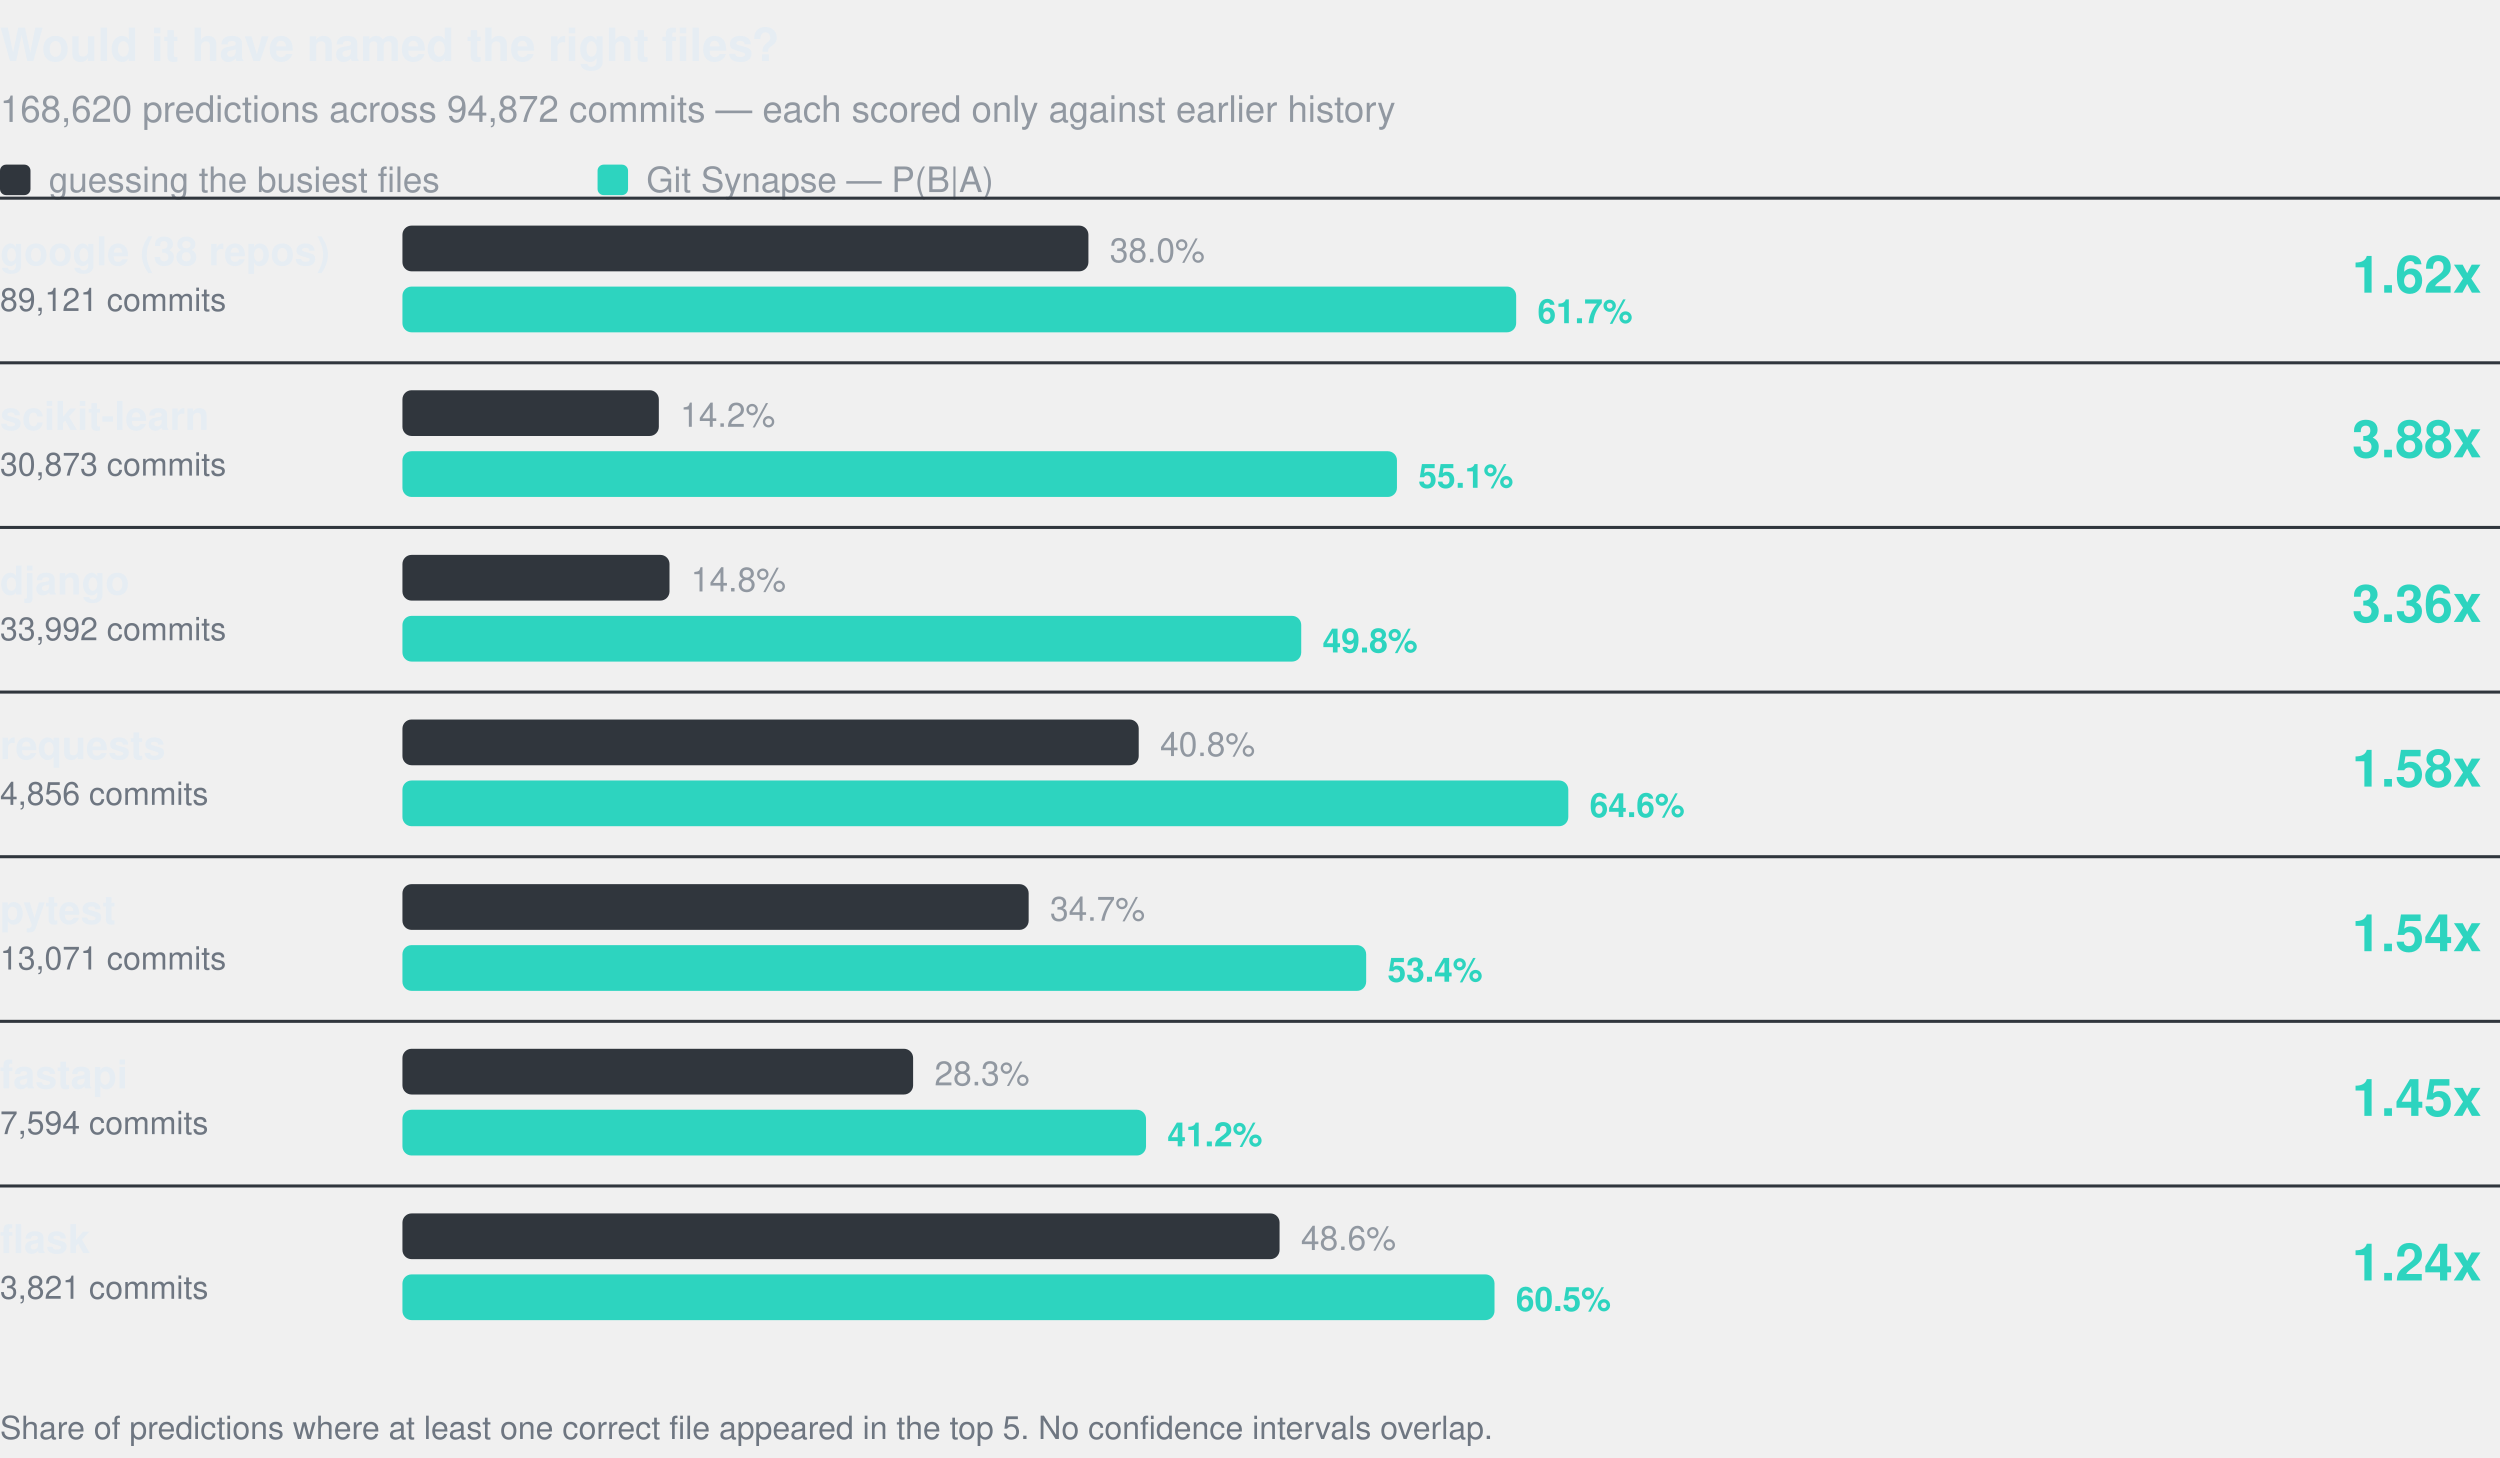
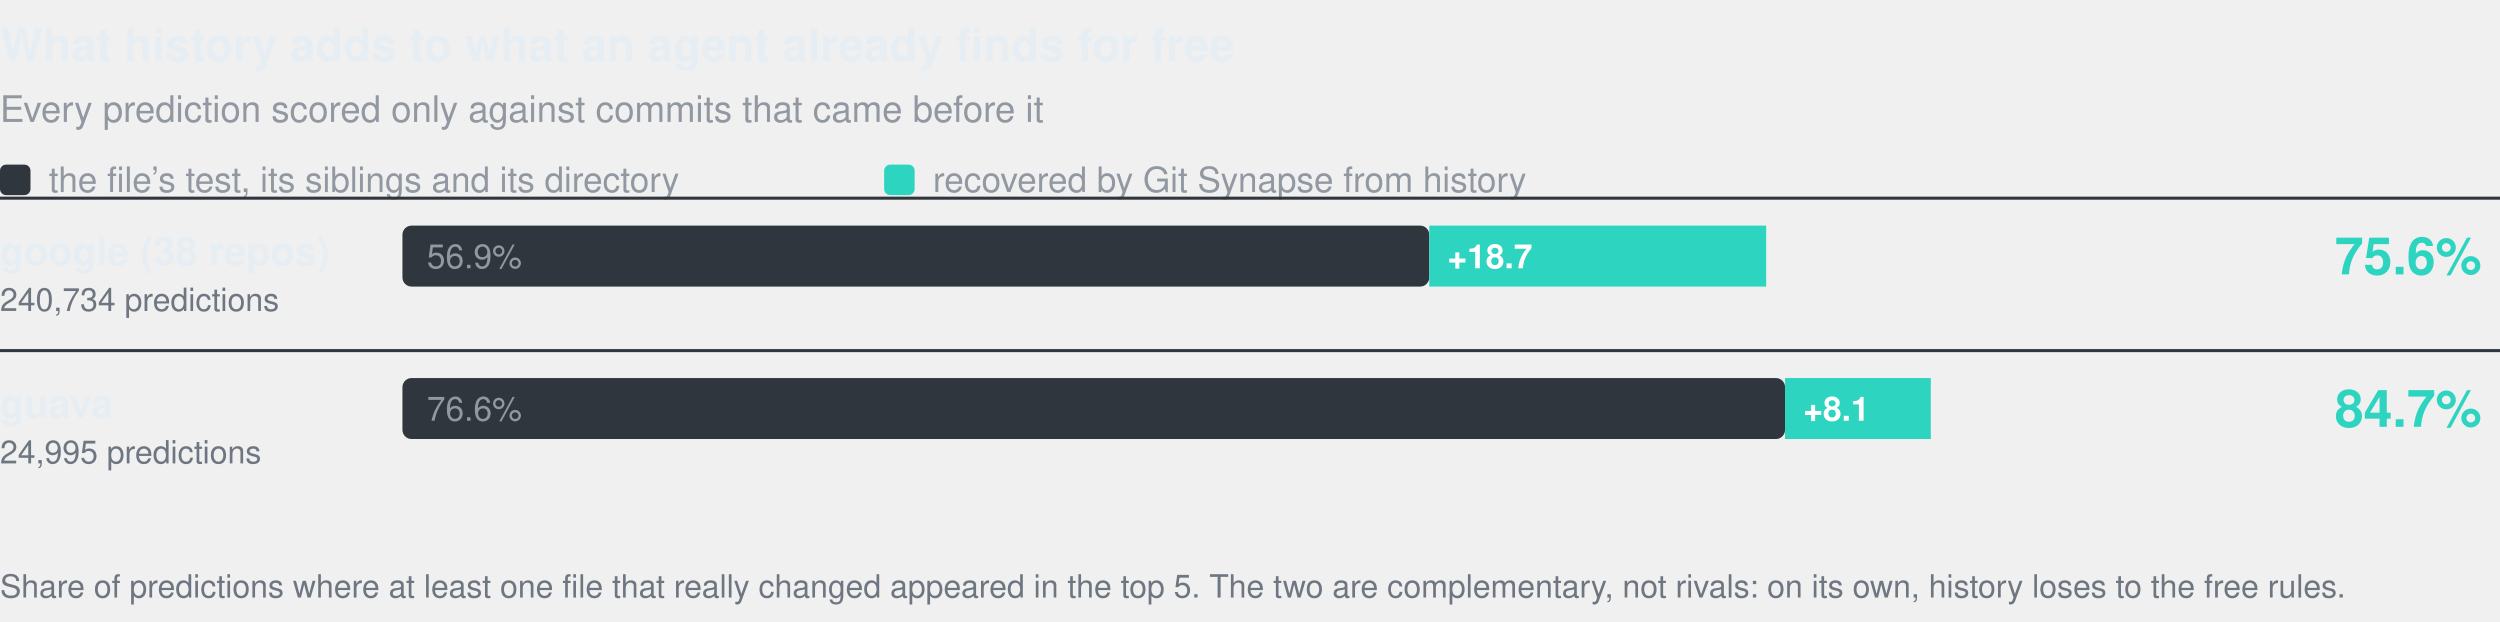
- <svg xmlns="http://www.w3.org/2000/svg" width="820" height="478" viewBox="0 0 820 478" font-family="-apple-system,BlinkMacSystemFont,Segoe UI,Helvetica,Arial,sans-serif">
-   <text x="0" y="20" font-size="15" font-weight="700" fill="#e6edf3">Would it have named the right files?</text>
-   <text x="0" y="40" font-size="12" fill="#9198a1">168,620 predictions across 94,872 commits — each scored only against earlier history</text>
+ <svg xmlns="http://www.w3.org/2000/svg" width="820" height="204" viewBox="0 0 820 204" font-family="-apple-system,BlinkMacSystemFont,Segoe UI,Helvetica,Arial,sans-serif">
+   <text x="0" y="20" font-size="15" font-weight="700" fill="#e6edf3">What history adds to what an agent already finds for free</text>
+   <text x="0" y="40" font-size="12" fill="#9198a1">Every prediction scored only against commits that came before it</text>
  <rect x="0" y="54" width="10" height="10" rx="2" fill="#30363d" />
-   <text x="16" y="63" font-size="11.5" fill="#9198a1">guessing the busiest files</text>
-   <rect x="196" y="54" width="10" height="10" rx="2" fill="#2dd4bf" />
-   <text x="212" y="63" font-size="11.5" fill="#9198a1">Git Synapse — P(B|A)</text>
+   <text x="16" y="63" font-size="11.5" fill="#9198a1">the file’s test, its siblings and its directory</text>
+   <rect x="290" y="54" width="10" height="10" rx="2" fill="#2dd4bf" />
+   <text x="306" y="63" font-size="11.5" fill="#9198a1">recovered by Git Synapse from history</text>
  <line x1="0" y1="65" x2="820" y2="65" stroke="#30363d" stroke-width="1" />
  <text x="0" y="87" font-size="13" font-weight="600" fill="#e6edf3">google (38 repos)</text>
-   <text x="0" y="102" font-size="10.5" fill="#6e7681">89,121 commits</text>
-   <rect x="132" y="74" width="225.0" height="15" rx="3" fill="#30363d" />
-   <text x="364.0" y="86" font-size="11" fill="#9198a1">38.0%</text>
-   <rect x="132" y="94" width="365.3" height="15" rx="3" fill="#2dd4bf" />
-   <text x="504.3" y="106" font-size="11" font-weight="700" fill="#2dd4bf">61.7%</text>
-   <text x="814" y="96" font-size="17" font-weight="700" text-anchor="end" fill="#2dd4bf">1.62x</text>
-   <line x1="0" y1="119" x2="820" y2="119" stroke="#30363d" stroke-width="1" />
-   <text x="0" y="141" font-size="13" font-weight="600" fill="#e6edf3">scikit-learn</text>
-   <text x="0" y="156" font-size="10.5" fill="#6e7681">30,873 commits</text>
-   <rect x="132" y="128" width="84.1" height="15" rx="3" fill="#30363d" />
-   <text x="223.1" y="140" font-size="11" fill="#9198a1">14.2%</text>
-   <rect x="132" y="148" width="326.2" height="15" rx="3" fill="#2dd4bf" />
-   <text x="465.2" y="160" font-size="11" font-weight="700" fill="#2dd4bf">55.1%</text>
-   <text x="814" y="150" font-size="17" font-weight="700" text-anchor="end" fill="#2dd4bf">3.88x</text>
-   <line x1="0" y1="173" x2="820" y2="173" stroke="#30363d" stroke-width="1" />
-   <text x="0" y="195" font-size="13" font-weight="600" fill="#e6edf3">django</text>
-   <text x="0" y="210" font-size="10.5" fill="#6e7681">33,992 commits</text>
-   <rect x="132" y="182" width="87.6" height="15" rx="3" fill="#30363d" />
-   <text x="226.6" y="194" font-size="11" fill="#9198a1">14.8%</text>
-   <rect x="132" y="202" width="294.8" height="15" rx="3" fill="#2dd4bf" />
-   <text x="433.8" y="214" font-size="11" font-weight="700" fill="#2dd4bf">49.8%</text>
-   <text x="814" y="204" font-size="17" font-weight="700" text-anchor="end" fill="#2dd4bf">3.36x</text>
-   <line x1="0" y1="227" x2="820" y2="227" stroke="#30363d" stroke-width="1" />
-   <text x="0" y="249" font-size="13" font-weight="600" fill="#e6edf3">requests</text>
-   <text x="0" y="264" font-size="10.5" fill="#6e7681">4,856 commits</text>
-   <rect x="132" y="236" width="241.5" height="15" rx="3" fill="#30363d" />
-   <text x="380.5" y="248" font-size="11" fill="#9198a1">40.8%</text>
-   <rect x="132" y="256" width="382.4" height="15" rx="3" fill="#2dd4bf" />
-   <text x="521.4" y="268" font-size="11" font-weight="700" fill="#2dd4bf">64.6%</text>
-   <text x="814" y="258" font-size="17" font-weight="700" text-anchor="end" fill="#2dd4bf">1.58x</text>
-   <line x1="0" y1="281" x2="820" y2="281" stroke="#30363d" stroke-width="1" />
-   <text x="0" y="303" font-size="13" font-weight="600" fill="#e6edf3">pytest</text>
-   <text x="0" y="318" font-size="10.5" fill="#6e7681">13,071 commits</text>
-   <rect x="132" y="290" width="205.4" height="15" rx="3" fill="#30363d" />
-   <text x="344.4" y="302" font-size="11" fill="#9198a1">34.7%</text>
-   <rect x="132" y="310" width="316.1" height="15" rx="3" fill="#2dd4bf" />
-   <text x="455.1" y="322" font-size="11" font-weight="700" fill="#2dd4bf">53.4%</text>
-   <text x="814" y="312" font-size="17" font-weight="700" text-anchor="end" fill="#2dd4bf">1.54x</text>
-   <line x1="0" y1="335" x2="820" y2="335" stroke="#30363d" stroke-width="1" />
-   <text x="0" y="357" font-size="13" font-weight="600" fill="#e6edf3">fastapi</text>
-   <text x="0" y="372" font-size="10.5" fill="#6e7681">7,594 commits</text>
-   <rect x="132" y="344" width="167.5" height="15" rx="3" fill="#30363d" />
-   <text x="306.5" y="356" font-size="11" fill="#9198a1">28.3%</text>
-   <rect x="132" y="364" width="243.9" height="15" rx="3" fill="#2dd4bf" />
-   <text x="382.9" y="376" font-size="11" font-weight="700" fill="#2dd4bf">41.2%</text>
-   <text x="814" y="366" font-size="17" font-weight="700" text-anchor="end" fill="#2dd4bf">1.45x</text>
-   <line x1="0" y1="389" x2="820" y2="389" stroke="#30363d" stroke-width="1" />
-   <text x="0" y="411" font-size="13" font-weight="600" fill="#e6edf3">flask</text>
-   <text x="0" y="426" font-size="10.5" fill="#6e7681">3,821 commits</text>
-   <rect x="132" y="398" width="287.7" height="15" rx="3" fill="#30363d" />
-   <text x="426.7" y="410" font-size="11" fill="#9198a1">48.6%</text>
-   <rect x="132" y="418" width="358.2" height="15" rx="3" fill="#2dd4bf" />
-   <text x="497.2" y="430" font-size="11" font-weight="700" fill="#2dd4bf">60.5%</text>
-   <text x="814" y="420" font-size="17" font-weight="700" text-anchor="end" fill="#2dd4bf">1.24x</text>
-   <text x="0" y="472" font-size="10.5" fill="#6e7681">Share of predictions where at least one correct file appeared in the top 5. No confidence intervals overlap.</text>
+   <text x="0" y="102" font-size="10.5" fill="#6e7681">240,734 predictions</text>
+   <rect x="132" y="74" width="336.8" height="20" rx="3" fill="#30363d" />
+   <rect x="468.8" y="74" width="110.5" height="20" fill="#2dd4bf" />
+   <text x="140" y="88" font-size="11" fill="#9198a1">56.9%</text>
+   <text x="474.8" y="88" font-size="11" font-weight="700" fill="#ffffff">+18.7</text>
+   <text x="814" y="90" font-size="17" font-weight="700" text-anchor="end" fill="#2dd4bf">75.6%</text>
+   <line x1="0" y1="115" x2="820" y2="115" stroke="#30363d" stroke-width="1" />
+   <text x="0" y="137" font-size="13" font-weight="600" fill="#e6edf3">guava</text>
+   <text x="0" y="152" font-size="10.5" fill="#6e7681">24,995 predictions</text>
+   <rect x="132" y="124" width="453.5" height="20" rx="3" fill="#30363d" />
+   <rect x="585.5" y="124" width="47.8" height="20" fill="#2dd4bf" />
+   <text x="140" y="138" font-size="11" fill="#9198a1">76.6%</text>
+   <text x="591.5" y="138" font-size="11" font-weight="700" fill="#ffffff">+8.1</text>
+   <text x="814" y="140" font-size="17" font-weight="700" text-anchor="end" fill="#2dd4bf">84.7%</text>
+   <text x="0" y="196" font-size="10.5" fill="#6e7681">Share of predictions where at least one file that really changed appeared in the top 5. The two are complementary, not rivals: on its own, history loses to the free rules.</text>
</svg>
